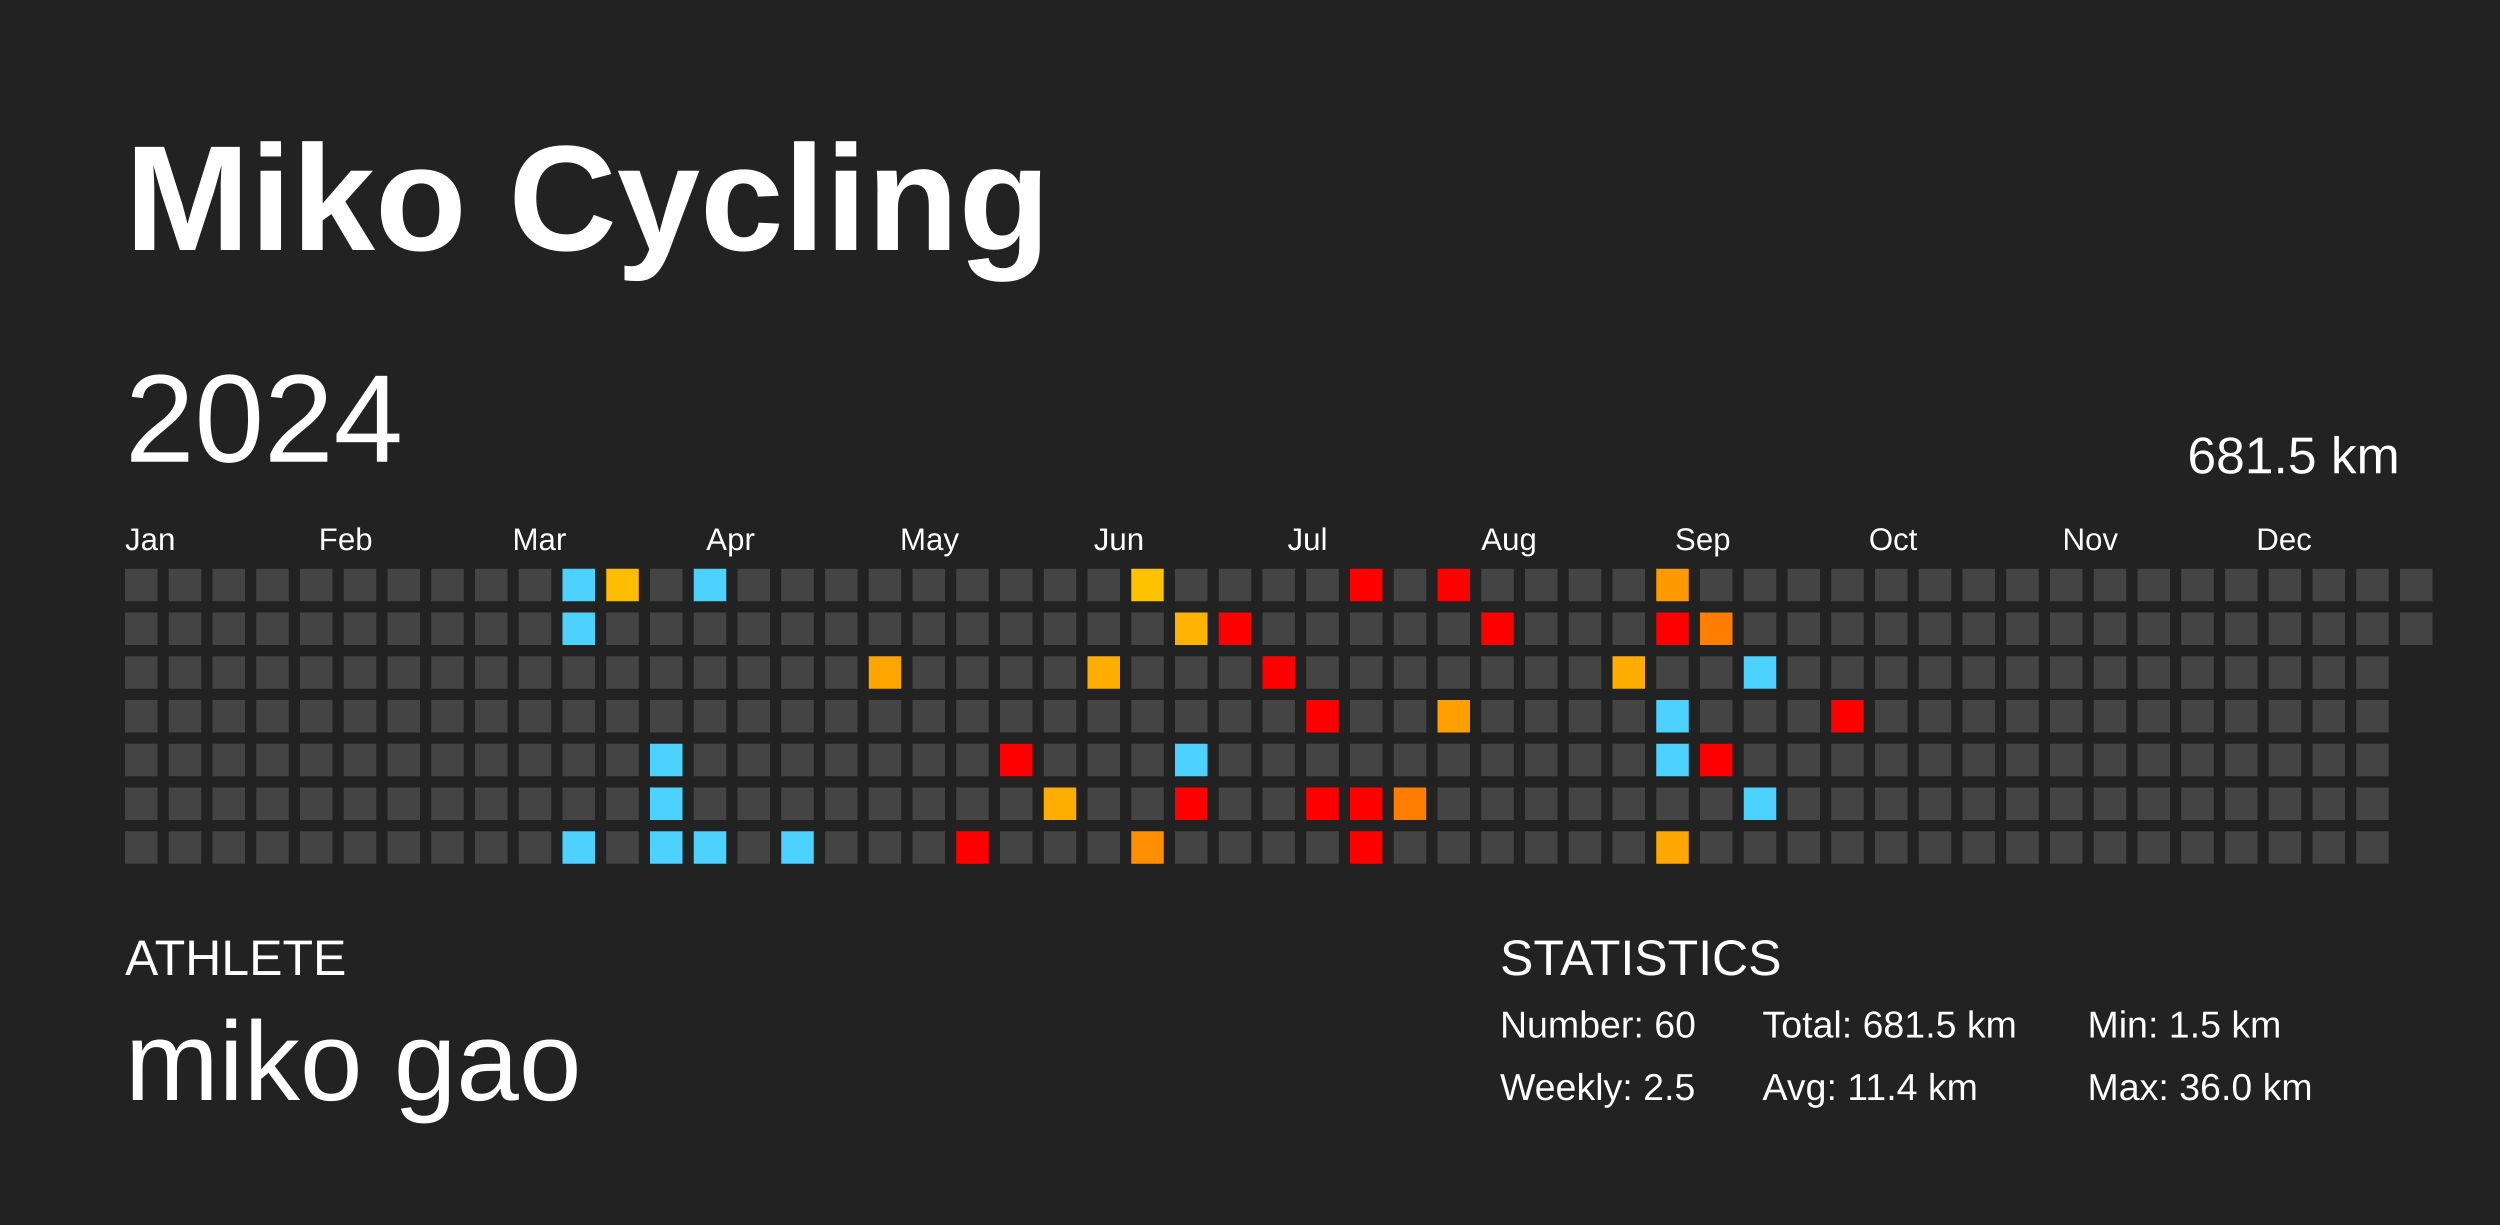
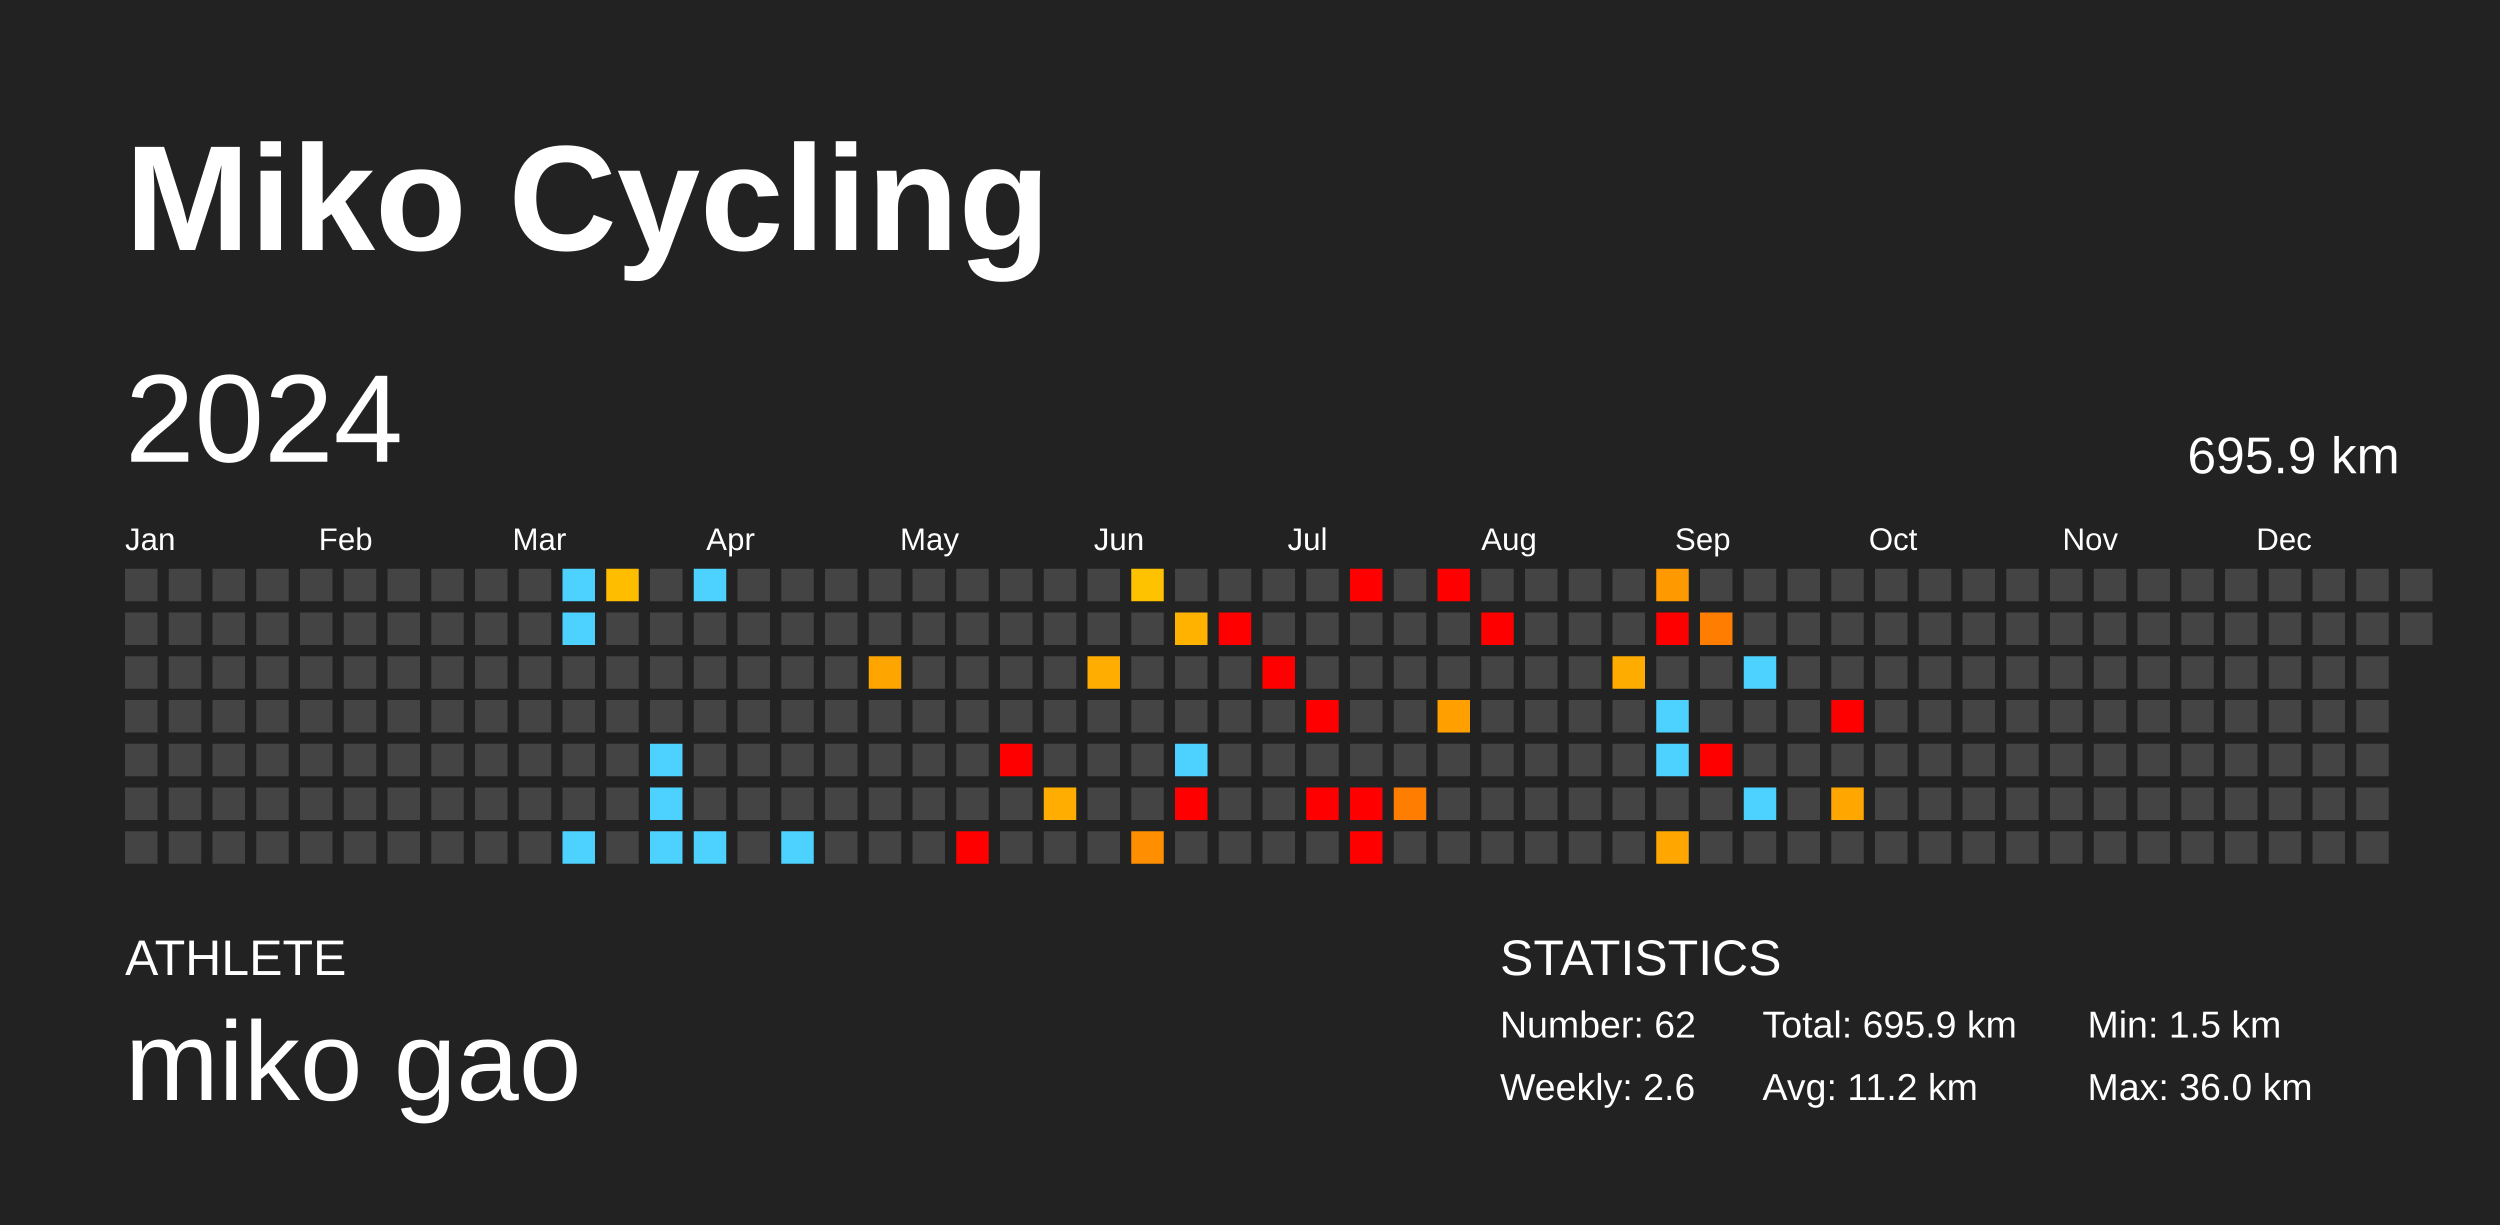
<svg xmlns="http://www.w3.org/2000/svg" baseProfile="full" height="98mm" version="1.1" viewBox="0,0,200,98" width="200mm">
  <defs />
  <rect fill="#222222" height="98" width="200" x="0" y="0" />
  <text fill="#FFFFFF" style="font-size:12px; font-family:Arial; font-weight:bold;" x="10" y="20">Miko Cycling</text>
  <text fill="#FFFFFF" style="font-size:4px; font-family:Arial" x="10" y="78">ATHLETE</text>
  <text fill="#FFFFFF" style="font-size:9px; font-family:Arial" x="10" y="88">miko gao</text>
  <text fill="#FFFFFF" style="font-size:4px; font-family:Arial" x="120" y="78">STATISTICS</text>
-   <text fill="#FFFFFF" style="font-size:3px; font-family:Arial" x="120" y="83">Number: 60</text>
-   <text fill="#FFFFFF" style="font-size:3px; font-family:Arial" x="120" y="88">Weekly: 2.5</text>
-   <text fill="#FFFFFF" style="font-size:3px; font-family:Arial" x="141" y="83">Total: 681.5 km</text>
-   <text fill="#FFFFFF" style="font-size:3px; font-family:Arial" x="141" y="88">Avg: 11.4 km</text>
+   <text fill="#FFFFFF" style="font-size:3px; font-family:Arial" x="120" y="83">Number: 62</text>
+   <text fill="#FFFFFF" style="font-size:3px; font-family:Arial" x="120" y="88">Weekly: 2.6</text>
+   <text fill="#FFFFFF" style="font-size:3px; font-family:Arial" x="141" y="83">Total: 695.9 km</text>
+   <text fill="#FFFFFF" style="font-size:3px; font-family:Arial" x="141" y="88">Avg: 11.2 km</text>
  <text fill="#FFFFFF" style="font-size:3px; font-family:Arial" x="167" y="83">Min: 1.5 km</text>
  <text fill="#FFFFFF" style="font-size:3px; font-family:Arial" x="167" y="88">Max: 36.0 km</text>
  <text dominant-baseline="hanging" fill="#FFFFFF" style="font-size:10.0px; font-family:Arial;" x="10" y="30">2024</text>
-   <text dominant-baseline="hanging" fill="#FFFFFF" style="font-size:4.125px; font-family:Arial;" x="175" y="35">681.5 km</text>
+   <text dominant-baseline="hanging" fill="#FFFFFF" style="font-size:4.125px; font-family:Arial;" x="175" y="35">695.9 km</text>
  <text fill="#FFFFFF" style="font-size:2.5px; font-family:Arial" x="10.0" y="44">Jan</text>
  <text fill="#FFFFFF" style="font-size:2.5px; font-family:Arial" x="25.5" y="44">Feb</text>
  <text fill="#FFFFFF" style="font-size:2.5px; font-family:Arial" x="41.0" y="44">Mar</text>
  <text fill="#FFFFFF" style="font-size:2.5px; font-family:Arial" x="56.5" y="44">Apr</text>
  <text fill="#FFFFFF" style="font-size:2.5px; font-family:Arial" x="72.0" y="44">May</text>
  <text fill="#FFFFFF" style="font-size:2.5px; font-family:Arial" x="87.5" y="44">Jun</text>
  <text fill="#FFFFFF" style="font-size:2.5px; font-family:Arial" x="103.0" y="44">Jul</text>
  <text fill="#FFFFFF" style="font-size:2.5px; font-family:Arial" x="118.5" y="44">Aug</text>
  <text fill="#FFFFFF" style="font-size:2.5px; font-family:Arial" x="134.0" y="44">Sep</text>
  <text fill="#FFFFFF" style="font-size:2.5px; font-family:Arial" x="149.5" y="44">Oct</text>
  <text fill="#FFFFFF" style="font-size:2.5px; font-family:Arial" x="165.0" y="44">Nov</text>
  <text fill="#FFFFFF" style="font-size:2.5px; font-family:Arial" x="180.5" y="44">Dec</text>
  <rect fill="#444444" height="2.6" width="2.6" x="10.0" y="45.5" />
  <rect fill="#444444" height="2.6" width="2.6" x="10.0" y="49.0" />
  <rect fill="#444444" height="2.6" width="2.6" x="10.0" y="52.5" />
  <rect fill="#444444" height="2.6" width="2.6" x="10.0" y="56.0" />
  <rect fill="#444444" height="2.6" width="2.6" x="10.0" y="59.5" />
  <rect fill="#444444" height="2.6" width="2.6" x="10.0" y="63.0" />
  <rect fill="#444444" height="2.6" width="2.6" x="10.0" y="66.5" />
  <rect fill="#444444" height="2.6" width="2.6" x="13.5" y="45.5" />
  <rect fill="#444444" height="2.6" width="2.6" x="13.5" y="49.0" />
  <rect fill="#444444" height="2.6" width="2.6" x="13.5" y="52.5" />
  <rect fill="#444444" height="2.6" width="2.6" x="13.5" y="56.0" />
  <rect fill="#444444" height="2.6" width="2.6" x="13.5" y="59.5" />
  <rect fill="#444444" height="2.6" width="2.6" x="13.5" y="63.0" />
  <rect fill="#444444" height="2.6" width="2.6" x="13.5" y="66.5" />
  <rect fill="#444444" height="2.6" width="2.6" x="17.0" y="45.5" />
  <rect fill="#444444" height="2.6" width="2.6" x="17.0" y="49.0" />
  <rect fill="#444444" height="2.6" width="2.6" x="17.0" y="52.5" />
  <rect fill="#444444" height="2.6" width="2.6" x="17.0" y="56.0" />
  <rect fill="#444444" height="2.6" width="2.6" x="17.0" y="59.5" />
  <rect fill="#444444" height="2.6" width="2.6" x="17.0" y="63.0" />
  <rect fill="#444444" height="2.6" width="2.6" x="17.0" y="66.5" />
  <rect fill="#444444" height="2.6" width="2.6" x="20.5" y="45.5" />
  <rect fill="#444444" height="2.6" width="2.6" x="20.5" y="49.0" />
  <rect fill="#444444" height="2.6" width="2.6" x="20.5" y="52.5" />
  <rect fill="#444444" height="2.6" width="2.6" x="20.5" y="56.0" />
  <rect fill="#444444" height="2.6" width="2.6" x="20.5" y="59.5" />
  <rect fill="#444444" height="2.6" width="2.6" x="20.5" y="63.0" />
  <rect fill="#444444" height="2.6" width="2.6" x="20.5" y="66.5" />
  <rect fill="#444444" height="2.6" width="2.6" x="24.0" y="45.5" />
  <rect fill="#444444" height="2.6" width="2.6" x="24.0" y="49.0" />
  <rect fill="#444444" height="2.6" width="2.6" x="24.0" y="52.5" />
  <rect fill="#444444" height="2.6" width="2.6" x="24.0" y="56.0" />
  <rect fill="#444444" height="2.6" width="2.6" x="24.0" y="59.5" />
  <rect fill="#444444" height="2.6" width="2.6" x="24.0" y="63.0" />
  <rect fill="#444444" height="2.6" width="2.6" x="24.0" y="66.5" />
  <rect fill="#444444" height="2.6" width="2.6" x="27.5" y="45.5" />
  <rect fill="#444444" height="2.6" width="2.6" x="27.5" y="49.0" />
  <rect fill="#444444" height="2.6" width="2.6" x="27.5" y="52.5" />
  <rect fill="#444444" height="2.6" width="2.6" x="27.5" y="56.0" />
  <rect fill="#444444" height="2.6" width="2.6" x="27.5" y="59.5" />
  <rect fill="#444444" height="2.6" width="2.6" x="27.5" y="63.0" />
  <rect fill="#444444" height="2.6" width="2.6" x="27.5" y="66.5" />
  <rect fill="#444444" height="2.6" width="2.6" x="31.0" y="45.5" />
  <rect fill="#444444" height="2.6" width="2.6" x="31.0" y="49.0" />
  <rect fill="#444444" height="2.6" width="2.6" x="31.0" y="52.5" />
  <rect fill="#444444" height="2.6" width="2.6" x="31.0" y="56.0" />
  <rect fill="#444444" height="2.6" width="2.6" x="31.0" y="59.5" />
  <rect fill="#444444" height="2.6" width="2.6" x="31.0" y="63.0" />
  <rect fill="#444444" height="2.6" width="2.6" x="31.0" y="66.5" />
  <rect fill="#444444" height="2.6" width="2.6" x="34.5" y="45.5" />
  <rect fill="#444444" height="2.6" width="2.6" x="34.5" y="49.0" />
  <rect fill="#444444" height="2.6" width="2.6" x="34.5" y="52.5" />
  <rect fill="#444444" height="2.6" width="2.6" x="34.5" y="56.0" />
  <rect fill="#444444" height="2.6" width="2.6" x="34.5" y="59.5" />
  <rect fill="#444444" height="2.6" width="2.6" x="34.5" y="63.0" />
  <rect fill="#444444" height="2.6" width="2.6" x="34.5" y="66.5" />
  <rect fill="#444444" height="2.6" width="2.6" x="38.0" y="45.5" />
  <rect fill="#444444" height="2.6" width="2.6" x="38.0" y="49.0" />
  <rect fill="#444444" height="2.6" width="2.6" x="38.0" y="52.5" />
  <rect fill="#444444" height="2.6" width="2.6" x="38.0" y="56.0" />
  <rect fill="#444444" height="2.6" width="2.6" x="38.0" y="59.5" />
  <rect fill="#444444" height="2.6" width="2.6" x="38.0" y="63.0" />
  <rect fill="#444444" height="2.6" width="2.6" x="38.0" y="66.5" />
  <rect fill="#444444" height="2.6" width="2.6" x="41.5" y="45.5" />
  <rect fill="#444444" height="2.6" width="2.6" x="41.5" y="49.0" />
  <rect fill="#444444" height="2.6" width="2.6" x="41.5" y="52.5" />
  <rect fill="#444444" height="2.6" width="2.6" x="41.5" y="56.0" />
  <rect fill="#444444" height="2.6" width="2.6" x="41.5" y="59.5" />
  <rect fill="#444444" height="2.6" width="2.6" x="41.5" y="63.0" />
  <rect fill="#444444" height="2.6" width="2.6" x="41.5" y="66.5" />
  <rect fill="#4dd2ff" height="2.6" width="2.6" x="45.0" y="45.5" />
  <rect fill="#4dd2ff" height="2.6" width="2.6" x="45.0" y="49.0" />
  <rect fill="#444444" height="2.6" width="2.6" x="45.0" y="52.5" />
  <rect fill="#444444" height="2.6" width="2.6" x="45.0" y="56.0" />
  <rect fill="#444444" height="2.6" width="2.6" x="45.0" y="59.5" />
  <rect fill="#444444" height="2.6" width="2.6" x="45.0" y="63.0" />
  <rect fill="#4dd2ff" height="2.6" width="2.6" x="45.0" y="66.5" />
  <rect fill="#ffbd00" height="2.6" width="2.6" x="48.5" y="45.5" />
  <rect fill="#444444" height="2.6" width="2.6" x="48.5" y="49.0" />
  <rect fill="#444444" height="2.6" width="2.6" x="48.5" y="52.5" />
  <rect fill="#444444" height="2.6" width="2.6" x="48.5" y="56.0" />
  <rect fill="#444444" height="2.6" width="2.6" x="48.5" y="59.5" />
  <rect fill="#444444" height="2.6" width="2.6" x="48.5" y="63.0" />
  <rect fill="#444444" height="2.6" width="2.6" x="48.5" y="66.5" />
  <rect fill="#444444" height="2.6" width="2.6" x="52.0" y="45.5" />
  <rect fill="#444444" height="2.6" width="2.6" x="52.0" y="49.0" />
  <rect fill="#444444" height="2.6" width="2.6" x="52.0" y="52.5" />
  <rect fill="#444444" height="2.6" width="2.6" x="52.0" y="56.0" />
  <rect fill="#4dd2ff" height="2.6" width="2.6" x="52.0" y="59.5" />
  <rect fill="#4dd2ff" height="2.6" width="2.6" x="52.0" y="63.0" />
  <rect fill="#4dd2ff" height="2.6" width="2.6" x="52.0" y="66.5" />
  <rect fill="#4dd2ff" height="2.6" width="2.6" x="55.5" y="45.5" />
  <rect fill="#444444" height="2.6" width="2.6" x="55.5" y="49.0" />
  <rect fill="#444444" height="2.6" width="2.6" x="55.5" y="52.5" />
  <rect fill="#444444" height="2.6" width="2.6" x="55.5" y="56.0" />
  <rect fill="#444444" height="2.6" width="2.6" x="55.5" y="59.5" />
  <rect fill="#444444" height="2.6" width="2.6" x="55.5" y="63.0" />
  <rect fill="#4dd2ff" height="2.6" width="2.6" x="55.5" y="66.5" />
  <rect fill="#444444" height="2.6" width="2.6" x="59.0" y="45.5" />
  <rect fill="#444444" height="2.6" width="2.6" x="59.0" y="49.0" />
  <rect fill="#444444" height="2.6" width="2.6" x="59.0" y="52.5" />
  <rect fill="#444444" height="2.6" width="2.6" x="59.0" y="56.0" />
  <rect fill="#444444" height="2.6" width="2.6" x="59.0" y="59.5" />
  <rect fill="#444444" height="2.6" width="2.6" x="59.0" y="63.0" />
  <rect fill="#444444" height="2.6" width="2.6" x="59.0" y="66.5" />
  <rect fill="#444444" height="2.6" width="2.6" x="62.5" y="45.5" />
  <rect fill="#444444" height="2.6" width="2.6" x="62.5" y="49.0" />
  <rect fill="#444444" height="2.6" width="2.6" x="62.5" y="52.5" />
  <rect fill="#444444" height="2.6" width="2.6" x="62.5" y="56.0" />
  <rect fill="#444444" height="2.6" width="2.6" x="62.5" y="59.5" />
  <rect fill="#444444" height="2.6" width="2.6" x="62.5" y="63.0" />
  <rect fill="#4dd2ff" height="2.6" width="2.6" x="62.5" y="66.5" />
  <rect fill="#444444" height="2.6" width="2.6" x="66.0" y="45.5" />
  <rect fill="#444444" height="2.6" width="2.6" x="66.0" y="49.0" />
  <rect fill="#444444" height="2.6" width="2.6" x="66.0" y="52.5" />
  <rect fill="#444444" height="2.6" width="2.6" x="66.0" y="56.0" />
  <rect fill="#444444" height="2.6" width="2.6" x="66.0" y="59.5" />
  <rect fill="#444444" height="2.6" width="2.6" x="66.0" y="63.0" />
  <rect fill="#444444" height="2.6" width="2.6" x="66.0" y="66.5" />
  <rect fill="#444444" height="2.6" width="2.6" x="69.5" y="45.5" />
  <rect fill="#444444" height="2.6" width="2.6" x="69.5" y="49.0" />
  <rect fill="#ffa500" height="2.6" width="2.6" x="69.5" y="52.5" />
  <rect fill="#444444" height="2.6" width="2.6" x="69.5" y="56.0" />
  <rect fill="#444444" height="2.6" width="2.6" x="69.5" y="59.5" />
  <rect fill="#444444" height="2.6" width="2.6" x="69.5" y="63.0" />
  <rect fill="#444444" height="2.6" width="2.6" x="69.5" y="66.5" />
  <rect fill="#444444" height="2.6" width="2.6" x="73.0" y="45.5" />
  <rect fill="#444444" height="2.6" width="2.6" x="73.0" y="49.0" />
  <rect fill="#444444" height="2.6" width="2.6" x="73.0" y="52.5" />
  <rect fill="#444444" height="2.6" width="2.6" x="73.0" y="56.0" />
  <rect fill="#444444" height="2.6" width="2.6" x="73.0" y="59.5" />
  <rect fill="#444444" height="2.6" width="2.6" x="73.0" y="63.0" />
  <rect fill="#444444" height="2.6" width="2.6" x="73.0" y="66.5" />
  <rect fill="#444444" height="2.6" width="2.6" x="76.5" y="45.5" />
  <rect fill="#444444" height="2.6" width="2.6" x="76.5" y="49.0" />
  <rect fill="#444444" height="2.6" width="2.6" x="76.5" y="52.5" />
  <rect fill="#444444" height="2.6" width="2.6" x="76.5" y="56.0" />
  <rect fill="#444444" height="2.6" width="2.6" x="76.5" y="59.5" />
  <rect fill="#444444" height="2.6" width="2.6" x="76.5" y="63.0" />
  <rect fill="red" height="2.6" width="2.6" x="76.5" y="66.5" />
  <rect fill="#444444" height="2.6" width="2.6" x="80.0" y="45.5" />
  <rect fill="#444444" height="2.6" width="2.6" x="80.0" y="49.0" />
  <rect fill="#444444" height="2.6" width="2.6" x="80.0" y="52.5" />
  <rect fill="#444444" height="2.6" width="2.6" x="80.0" y="56.0" />
  <rect fill="red" height="2.6" width="2.6" x="80.0" y="59.5" />
  <rect fill="#444444" height="2.6" width="2.6" x="80.0" y="63.0" />
  <rect fill="#444444" height="2.6" width="2.6" x="80.0" y="66.5" />
  <rect fill="#444444" height="2.6" width="2.6" x="83.5" y="45.5" />
  <rect fill="#444444" height="2.6" width="2.6" x="83.5" y="49.0" />
  <rect fill="#444444" height="2.6" width="2.6" x="83.5" y="52.5" />
  <rect fill="#444444" height="2.6" width="2.6" x="83.5" y="56.0" />
  <rect fill="#444444" height="2.6" width="2.6" x="83.5" y="59.5" />
  <rect fill="#ffad00" height="2.6" width="2.6" x="83.5" y="63.0" />
  <rect fill="#444444" height="2.6" width="2.6" x="83.5" y="66.5" />
  <rect fill="#444444" height="2.6" width="2.6" x="87.0" y="45.5" />
  <rect fill="#444444" height="2.6" width="2.6" x="87.0" y="49.0" />
  <rect fill="#ffad00" height="2.6" width="2.6" x="87.0" y="52.5" />
  <rect fill="#444444" height="2.6" width="2.6" x="87.0" y="56.0" />
  <rect fill="#444444" height="2.6" width="2.6" x="87.0" y="59.5" />
  <rect fill="#444444" height="2.6" width="2.6" x="87.0" y="63.0" />
  <rect fill="#444444" height="2.6" width="2.6" x="87.0" y="66.5" />
  <rect fill="#ffc200" height="2.6" width="2.6" x="90.5" y="45.5" />
  <rect fill="#444444" height="2.6" width="2.6" x="90.5" y="49.0" />
  <rect fill="#444444" height="2.6" width="2.6" x="90.5" y="52.5" />
  <rect fill="#444444" height="2.6" width="2.6" x="90.5" y="56.0" />
  <rect fill="#444444" height="2.6" width="2.6" x="90.5" y="59.5" />
  <rect fill="#444444" height="2.6" width="2.6" x="90.5" y="63.0" />
  <rect fill="#ff8f00" height="2.6" width="2.6" x="90.5" y="66.5" />
  <rect fill="#444444" height="2.6" width="2.6" x="94.0" y="45.5" />
  <rect fill="#ffb200" height="2.6" width="2.6" x="94.0" y="49.0" />
  <rect fill="#444444" height="2.6" width="2.6" x="94.0" y="52.5" />
  <rect fill="#444444" height="2.6" width="2.6" x="94.0" y="56.0" />
  <rect fill="#4dd2ff" height="2.6" width="2.6" x="94.0" y="59.5" />
  <rect fill="red" height="2.6" width="2.6" x="94.0" y="63.0" />
  <rect fill="#444444" height="2.6" width="2.6" x="94.0" y="66.5" />
  <rect fill="#444444" height="2.6" width="2.6" x="97.5" y="45.5" />
  <rect fill="red" height="2.6" width="2.6" x="97.5" y="49.0" />
  <rect fill="#444444" height="2.6" width="2.6" x="97.5" y="52.5" />
  <rect fill="#444444" height="2.6" width="2.6" x="97.5" y="56.0" />
  <rect fill="#444444" height="2.6" width="2.6" x="97.5" y="59.5" />
  <rect fill="#444444" height="2.6" width="2.6" x="97.5" y="63.0" />
  <rect fill="#444444" height="2.6" width="2.6" x="97.5" y="66.5" />
  <rect fill="#444444" height="2.6" width="2.6" x="101.0" y="45.5" />
  <rect fill="#444444" height="2.6" width="2.6" x="101.0" y="49.0" />
  <rect fill="red" height="2.6" width="2.6" x="101.0" y="52.5" />
  <rect fill="#444444" height="2.6" width="2.6" x="101.0" y="56.0" />
  <rect fill="#444444" height="2.6" width="2.6" x="101.0" y="59.5" />
  <rect fill="#444444" height="2.6" width="2.6" x="101.0" y="63.0" />
  <rect fill="#444444" height="2.6" width="2.6" x="101.0" y="66.5" />
  <rect fill="#444444" height="2.6" width="2.6" x="104.5" y="45.5" />
  <rect fill="#444444" height="2.6" width="2.6" x="104.5" y="49.0" />
  <rect fill="#444444" height="2.6" width="2.6" x="104.5" y="52.5" />
  <rect fill="red" height="2.6" width="2.6" x="104.5" y="56.0" />
  <rect fill="#444444" height="2.6" width="2.6" x="104.5" y="59.5" />
  <rect fill="red" height="2.6" width="2.6" x="104.5" y="63.0" />
  <rect fill="#444444" height="2.6" width="2.6" x="104.5" y="66.5" />
  <rect fill="red" height="2.6" width="2.6" x="108.0" y="45.5" />
  <rect fill="#444444" height="2.6" width="2.6" x="108.0" y="49.0" />
  <rect fill="#444444" height="2.6" width="2.6" x="108.0" y="52.5" />
  <rect fill="#444444" height="2.6" width="2.6" x="108.0" y="56.0" />
  <rect fill="#444444" height="2.6" width="2.6" x="108.0" y="59.5" />
  <rect fill="red" height="2.6" width="2.6" x="108.0" y="63.0" />
  <rect fill="red" height="2.6" width="2.6" x="108.0" y="66.5" />
  <rect fill="#444444" height="2.6" width="2.6" x="111.5" y="45.5" />
  <rect fill="#444444" height="2.6" width="2.6" x="111.5" y="49.0" />
  <rect fill="#444444" height="2.6" width="2.6" x="111.5" y="52.5" />
  <rect fill="#444444" height="2.6" width="2.6" x="111.5" y="56.0" />
  <rect fill="#444444" height="2.6" width="2.6" x="111.5" y="59.5" />
  <rect fill="#ff7d00" height="2.6" width="2.6" x="111.5" y="63.0" />
  <rect fill="#444444" height="2.6" width="2.6" x="111.5" y="66.5" />
  <rect fill="red" height="2.6" width="2.6" x="115.0" y="45.5" />
  <rect fill="#444444" height="2.6" width="2.6" x="115.0" y="49.0" />
  <rect fill="#444444" height="2.6" width="2.6" x="115.0" y="52.5" />
  <rect fill="#ffa000" height="2.6" width="2.6" x="115.0" y="56.0" />
  <rect fill="#444444" height="2.6" width="2.6" x="115.0" y="59.5" />
  <rect fill="#444444" height="2.6" width="2.6" x="115.0" y="63.0" />
  <rect fill="#444444" height="2.6" width="2.6" x="115.0" y="66.5" />
  <rect fill="#444444" height="2.6" width="2.6" x="118.5" y="45.5" />
  <rect fill="red" height="2.6" width="2.6" x="118.5" y="49.0" />
  <rect fill="#444444" height="2.6" width="2.6" x="118.5" y="52.5" />
  <rect fill="#444444" height="2.6" width="2.6" x="118.5" y="56.0" />
  <rect fill="#444444" height="2.6" width="2.6" x="118.5" y="59.5" />
  <rect fill="#444444" height="2.6" width="2.6" x="118.5" y="63.0" />
  <rect fill="#444444" height="2.6" width="2.6" x="118.5" y="66.5" />
  <rect fill="#444444" height="2.6" width="2.6" x="122.0" y="45.5" />
  <rect fill="#444444" height="2.6" width="2.6" x="122.0" y="49.0" />
  <rect fill="#444444" height="2.6" width="2.6" x="122.0" y="52.5" />
  <rect fill="#444444" height="2.6" width="2.6" x="122.0" y="56.0" />
  <rect fill="#444444" height="2.6" width="2.6" x="122.0" y="59.5" />
  <rect fill="#444444" height="2.6" width="2.6" x="122.0" y="63.0" />
  <rect fill="#444444" height="2.6" width="2.6" x="122.0" y="66.5" />
  <rect fill="#444444" height="2.6" width="2.6" x="125.5" y="45.5" />
  <rect fill="#444444" height="2.6" width="2.6" x="125.5" y="49.0" />
  <rect fill="#444444" height="2.6" width="2.6" x="125.5" y="52.5" />
  <rect fill="#444444" height="2.6" width="2.6" x="125.5" y="56.0" />
  <rect fill="#444444" height="2.6" width="2.6" x="125.5" y="59.5" />
  <rect fill="#444444" height="2.6" width="2.6" x="125.5" y="63.0" />
  <rect fill="#444444" height="2.6" width="2.6" x="125.5" y="66.5" />
  <rect fill="#444444" height="2.6" width="2.6" x="129.0" y="45.5" />
  <rect fill="#444444" height="2.6" width="2.6" x="129.0" y="49.0" />
  <rect fill="#ffac00" height="2.6" width="2.6" x="129.0" y="52.5" />
  <rect fill="#444444" height="2.6" width="2.6" x="129.0" y="56.0" />
  <rect fill="#444444" height="2.6" width="2.6" x="129.0" y="59.5" />
  <rect fill="#444444" height="2.6" width="2.6" x="129.0" y="63.0" />
  <rect fill="#444444" height="2.6" width="2.6" x="129.0" y="66.5" />
  <rect fill="#ff9900" height="2.6" width="2.6" x="132.5" y="45.5" />
  <rect fill="red" height="2.6" width="2.6" x="132.5" y="49.0" />
  <rect fill="#444444" height="2.6" width="2.6" x="132.5" y="52.5" />
  <rect fill="#4dd2ff" height="2.6" width="2.6" x="132.5" y="56.0" />
  <rect fill="#4dd2ff" height="2.6" width="2.6" x="132.5" y="59.5" />
  <rect fill="#444444" height="2.6" width="2.6" x="132.5" y="63.0" />
  <rect fill="#ffa700" height="2.6" width="2.6" x="132.5" y="66.5" />
  <rect fill="#444444" height="2.6" width="2.6" x="136.0" y="45.5" />
  <rect fill="#ff7d00" height="2.6" width="2.6" x="136.0" y="49.0" />
  <rect fill="#444444" height="2.6" width="2.6" x="136.0" y="52.5" />
  <rect fill="#444444" height="2.6" width="2.6" x="136.0" y="56.0" />
  <rect fill="red" height="2.6" width="2.6" x="136.0" y="59.5" />
  <rect fill="#444444" height="2.6" width="2.6" x="136.0" y="63.0" />
  <rect fill="#444444" height="2.6" width="2.6" x="136.0" y="66.5" />
  <rect fill="#444444" height="2.6" width="2.6" x="139.5" y="45.5" />
  <rect fill="#444444" height="2.6" width="2.6" x="139.5" y="49.0" />
  <rect fill="#4dd2ff" height="2.6" width="2.6" x="139.5" y="52.5" />
  <rect fill="#444444" height="2.6" width="2.6" x="139.5" y="56.0" />
  <rect fill="#444444" height="2.6" width="2.6" x="139.5" y="59.5" />
  <rect fill="#4dd2ff" height="2.6" width="2.6" x="139.5" y="63.0" />
  <rect fill="#444444" height="2.6" width="2.6" x="139.5" y="66.5" />
  <rect fill="#444444" height="2.6" width="2.6" x="143.0" y="45.5" />
  <rect fill="#444444" height="2.6" width="2.6" x="143.0" y="49.0" />
  <rect fill="#444444" height="2.6" width="2.6" x="143.0" y="52.5" />
  <rect fill="#444444" height="2.6" width="2.6" x="143.0" y="56.0" />
  <rect fill="#444444" height="2.6" width="2.6" x="143.0" y="59.5" />
  <rect fill="#444444" height="2.6" width="2.6" x="143.0" y="63.0" />
  <rect fill="#444444" height="2.6" width="2.6" x="143.0" y="66.5" />
  <rect fill="#444444" height="2.6" width="2.6" x="146.5" y="45.5" />
  <rect fill="#444444" height="2.6" width="2.6" x="146.5" y="49.0" />
  <rect fill="#444444" height="2.6" width="2.6" x="146.5" y="52.5" />
  <rect fill="red" height="2.6" width="2.6" x="146.5" y="56.0" />
  <rect fill="#444444" height="2.6" width="2.6" x="146.5" y="59.5" />
-   <rect fill="#444444" height="2.6" width="2.6" x="146.5" y="63.0" />
+   <rect fill="#ffa700" height="2.6" width="2.6" x="146.5" y="63.0" />
  <rect fill="#444444" height="2.6" width="2.6" x="146.5" y="66.5" />
  <rect fill="#444444" height="2.6" width="2.6" x="150.0" y="45.5" />
  <rect fill="#444444" height="2.6" width="2.6" x="150.0" y="49.0" />
  <rect fill="#444444" height="2.6" width="2.6" x="150.0" y="52.5" />
  <rect fill="#444444" height="2.6" width="2.6" x="150.0" y="56.0" />
  <rect fill="#444444" height="2.6" width="2.6" x="150.0" y="59.5" />
  <rect fill="#444444" height="2.6" width="2.6" x="150.0" y="63.0" />
  <rect fill="#444444" height="2.6" width="2.6" x="150.0" y="66.5" />
  <rect fill="#444444" height="2.6" width="2.6" x="153.5" y="45.5" />
  <rect fill="#444444" height="2.6" width="2.6" x="153.5" y="49.0" />
  <rect fill="#444444" height="2.6" width="2.6" x="153.5" y="52.5" />
  <rect fill="#444444" height="2.6" width="2.6" x="153.5" y="56.0" />
  <rect fill="#444444" height="2.6" width="2.6" x="153.5" y="59.5" />
  <rect fill="#444444" height="2.6" width="2.6" x="153.5" y="63.0" />
  <rect fill="#444444" height="2.6" width="2.6" x="153.5" y="66.5" />
  <rect fill="#444444" height="2.6" width="2.6" x="157.0" y="45.5" />
  <rect fill="#444444" height="2.6" width="2.6" x="157.0" y="49.0" />
  <rect fill="#444444" height="2.6" width="2.6" x="157.0" y="52.5" />
  <rect fill="#444444" height="2.6" width="2.6" x="157.0" y="56.0" />
  <rect fill="#444444" height="2.6" width="2.6" x="157.0" y="59.5" />
  <rect fill="#444444" height="2.6" width="2.6" x="157.0" y="63.0" />
  <rect fill="#444444" height="2.6" width="2.6" x="157.0" y="66.5" />
  <rect fill="#444444" height="2.6" width="2.6" x="160.5" y="45.5" />
  <rect fill="#444444" height="2.6" width="2.6" x="160.5" y="49.0" />
  <rect fill="#444444" height="2.6" width="2.6" x="160.5" y="52.5" />
  <rect fill="#444444" height="2.6" width="2.6" x="160.5" y="56.0" />
  <rect fill="#444444" height="2.6" width="2.6" x="160.5" y="59.5" />
  <rect fill="#444444" height="2.6" width="2.6" x="160.5" y="63.0" />
  <rect fill="#444444" height="2.6" width="2.6" x="160.5" y="66.5" />
  <rect fill="#444444" height="2.6" width="2.6" x="164.0" y="45.5" />
  <rect fill="#444444" height="2.6" width="2.6" x="164.0" y="49.0" />
  <rect fill="#444444" height="2.6" width="2.6" x="164.0" y="52.5" />
  <rect fill="#444444" height="2.6" width="2.6" x="164.0" y="56.0" />
  <rect fill="#444444" height="2.6" width="2.6" x="164.0" y="59.5" />
  <rect fill="#444444" height="2.6" width="2.6" x="164.0" y="63.0" />
  <rect fill="#444444" height="2.6" width="2.6" x="164.0" y="66.5" />
  <rect fill="#444444" height="2.6" width="2.6" x="167.5" y="45.5" />
  <rect fill="#444444" height="2.6" width="2.6" x="167.5" y="49.0" />
  <rect fill="#444444" height="2.6" width="2.6" x="167.5" y="52.5" />
  <rect fill="#444444" height="2.6" width="2.6" x="167.5" y="56.0" />
  <rect fill="#444444" height="2.6" width="2.6" x="167.5" y="59.5" />
  <rect fill="#444444" height="2.6" width="2.6" x="167.5" y="63.0" />
  <rect fill="#444444" height="2.6" width="2.6" x="167.5" y="66.5" />
  <rect fill="#444444" height="2.6" width="2.6" x="171.0" y="45.5" />
  <rect fill="#444444" height="2.6" width="2.6" x="171.0" y="49.0" />
  <rect fill="#444444" height="2.6" width="2.6" x="171.0" y="52.5" />
  <rect fill="#444444" height="2.6" width="2.6" x="171.0" y="56.0" />
  <rect fill="#444444" height="2.6" width="2.6" x="171.0" y="59.5" />
  <rect fill="#444444" height="2.6" width="2.6" x="171.0" y="63.0" />
  <rect fill="#444444" height="2.6" width="2.6" x="171.0" y="66.5" />
  <rect fill="#444444" height="2.6" width="2.6" x="174.5" y="45.5" />
  <rect fill="#444444" height="2.6" width="2.6" x="174.5" y="49.0" />
  <rect fill="#444444" height="2.6" width="2.6" x="174.5" y="52.5" />
  <rect fill="#444444" height="2.6" width="2.6" x="174.5" y="56.0" />
  <rect fill="#444444" height="2.6" width="2.6" x="174.5" y="59.5" />
  <rect fill="#444444" height="2.6" width="2.6" x="174.5" y="63.0" />
  <rect fill="#444444" height="2.6" width="2.6" x="174.5" y="66.5" />
  <rect fill="#444444" height="2.6" width="2.6" x="178.0" y="45.5" />
  <rect fill="#444444" height="2.6" width="2.6" x="178.0" y="49.0" />
  <rect fill="#444444" height="2.6" width="2.6" x="178.0" y="52.5" />
  <rect fill="#444444" height="2.6" width="2.6" x="178.0" y="56.0" />
  <rect fill="#444444" height="2.6" width="2.6" x="178.0" y="59.5" />
  <rect fill="#444444" height="2.6" width="2.6" x="178.0" y="63.0" />
  <rect fill="#444444" height="2.6" width="2.6" x="178.0" y="66.5" />
  <rect fill="#444444" height="2.6" width="2.6" x="181.5" y="45.5" />
  <rect fill="#444444" height="2.6" width="2.6" x="181.5" y="49.0" />
  <rect fill="#444444" height="2.6" width="2.6" x="181.5" y="52.5" />
  <rect fill="#444444" height="2.6" width="2.6" x="181.5" y="56.0" />
  <rect fill="#444444" height="2.6" width="2.6" x="181.5" y="59.5" />
  <rect fill="#444444" height="2.6" width="2.6" x="181.5" y="63.0" />
  <rect fill="#444444" height="2.6" width="2.6" x="181.5" y="66.5" />
  <rect fill="#444444" height="2.6" width="2.6" x="185.0" y="45.5" />
  <rect fill="#444444" height="2.6" width="2.6" x="185.0" y="49.0" />
  <rect fill="#444444" height="2.6" width="2.6" x="185.0" y="52.5" />
  <rect fill="#444444" height="2.6" width="2.6" x="185.0" y="56.0" />
  <rect fill="#444444" height="2.6" width="2.6" x="185.0" y="59.5" />
  <rect fill="#444444" height="2.6" width="2.6" x="185.0" y="63.0" />
  <rect fill="#444444" height="2.6" width="2.6" x="185.0" y="66.5" />
  <rect fill="#444444" height="2.6" width="2.6" x="188.5" y="45.5" />
  <rect fill="#444444" height="2.6" width="2.6" x="188.5" y="49.0" />
  <rect fill="#444444" height="2.6" width="2.6" x="188.5" y="52.5" />
  <rect fill="#444444" height="2.6" width="2.6" x="188.5" y="56.0" />
  <rect fill="#444444" height="2.6" width="2.6" x="188.5" y="59.5" />
  <rect fill="#444444" height="2.6" width="2.6" x="188.5" y="63.0" />
  <rect fill="#444444" height="2.6" width="2.6" x="188.5" y="66.5" />
  <rect fill="#444444" height="2.6" width="2.6" x="192.0" y="45.5" />
  <rect fill="#444444" height="2.6" width="2.6" x="192.0" y="49.0" />
</svg>
